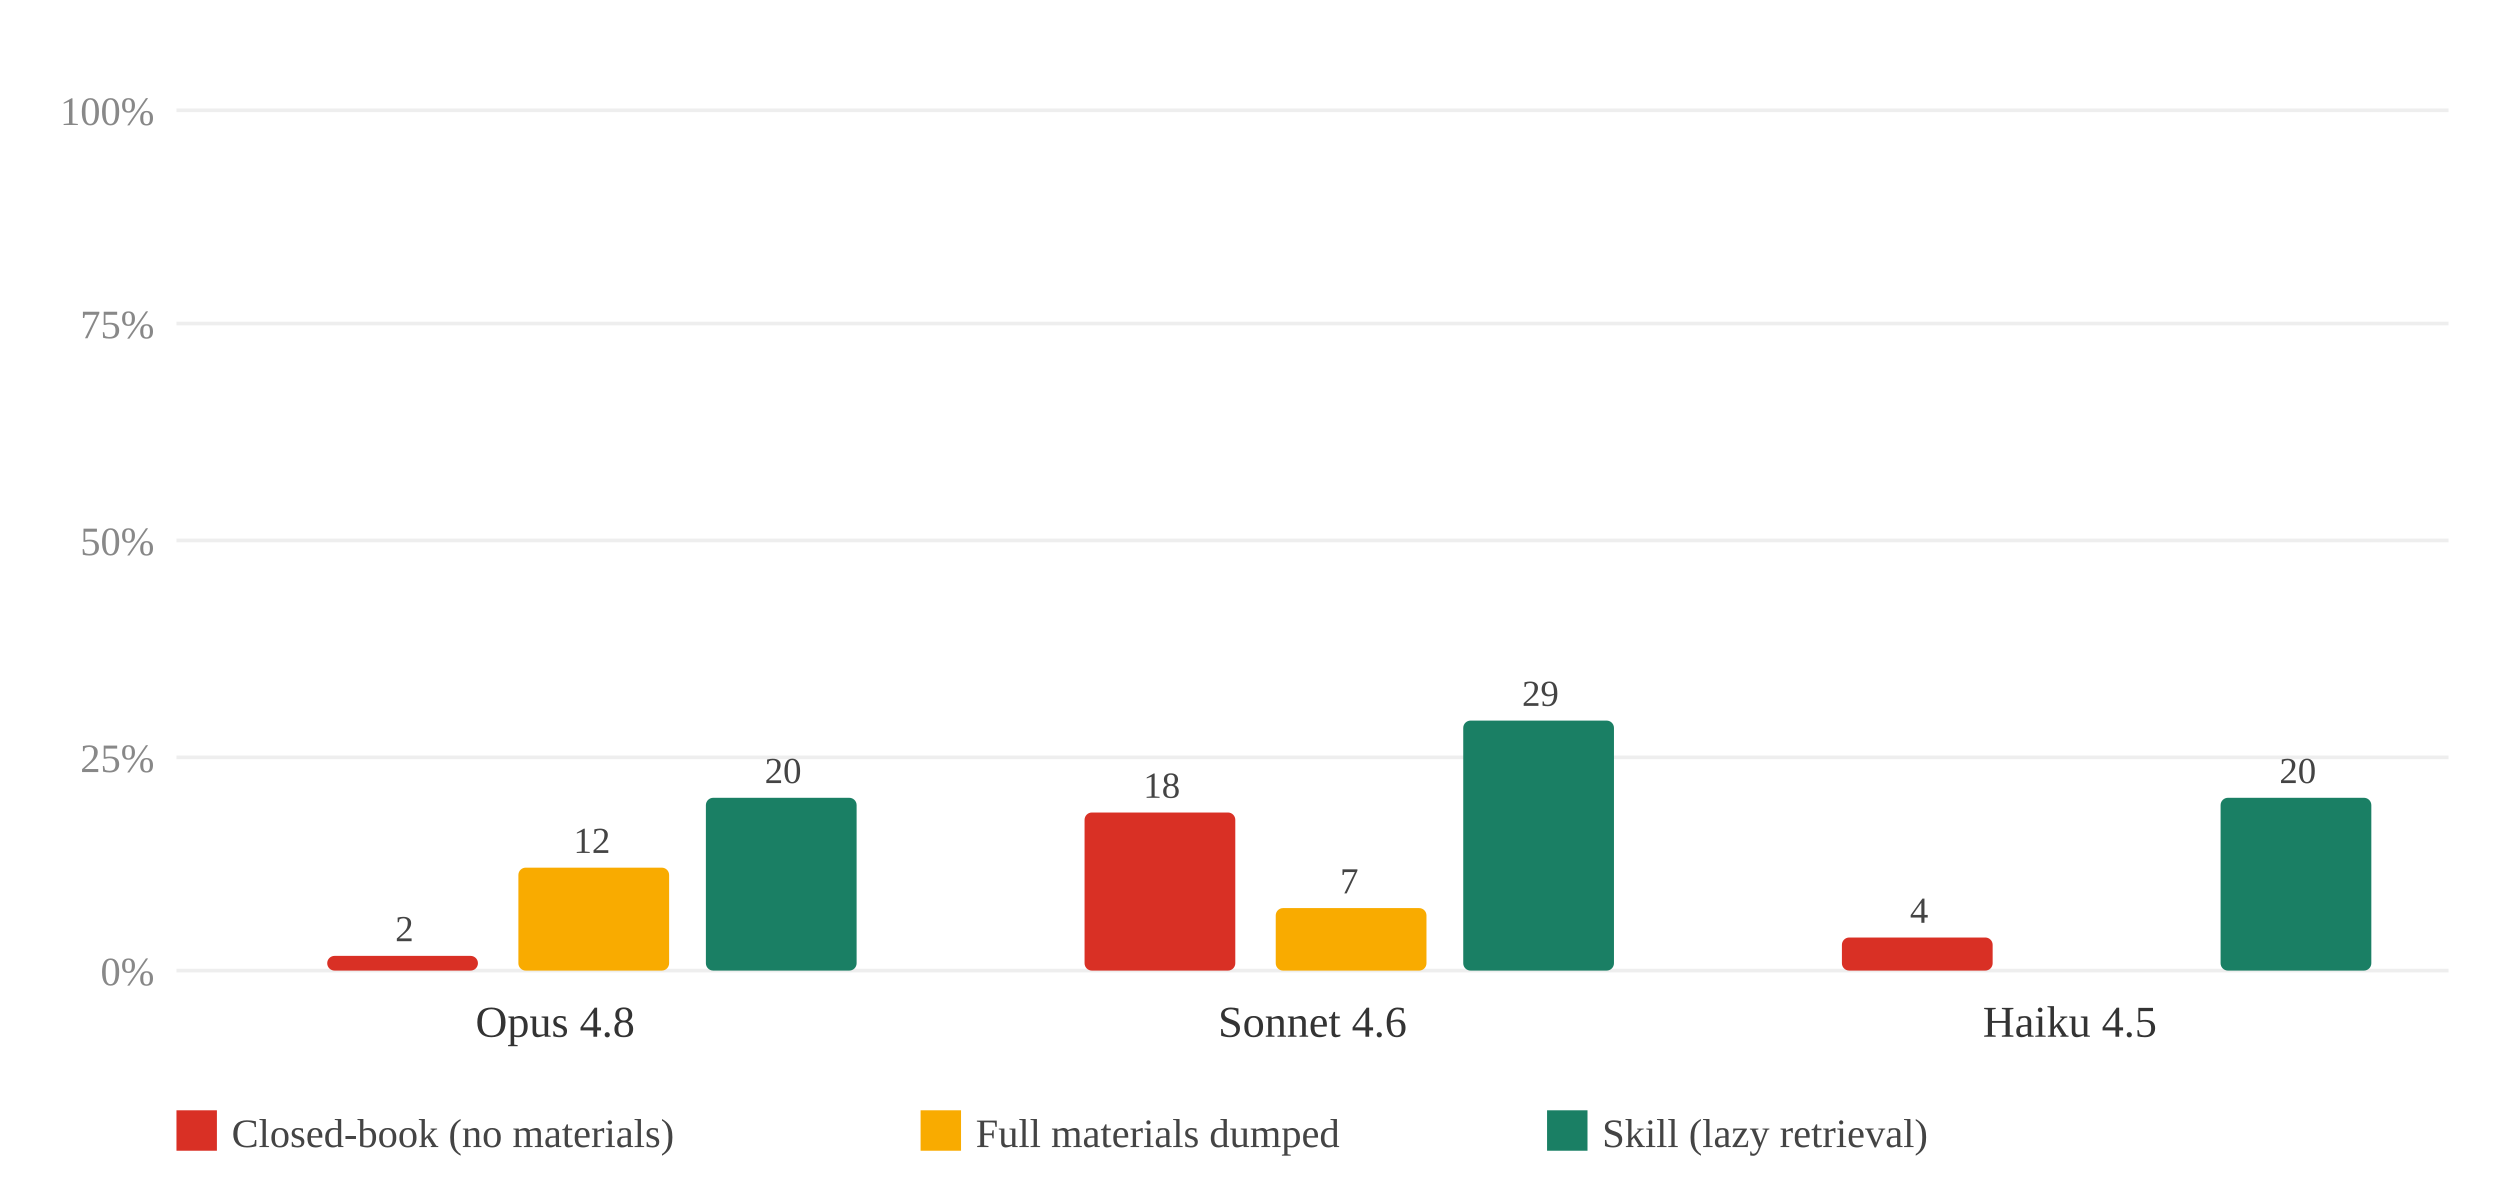
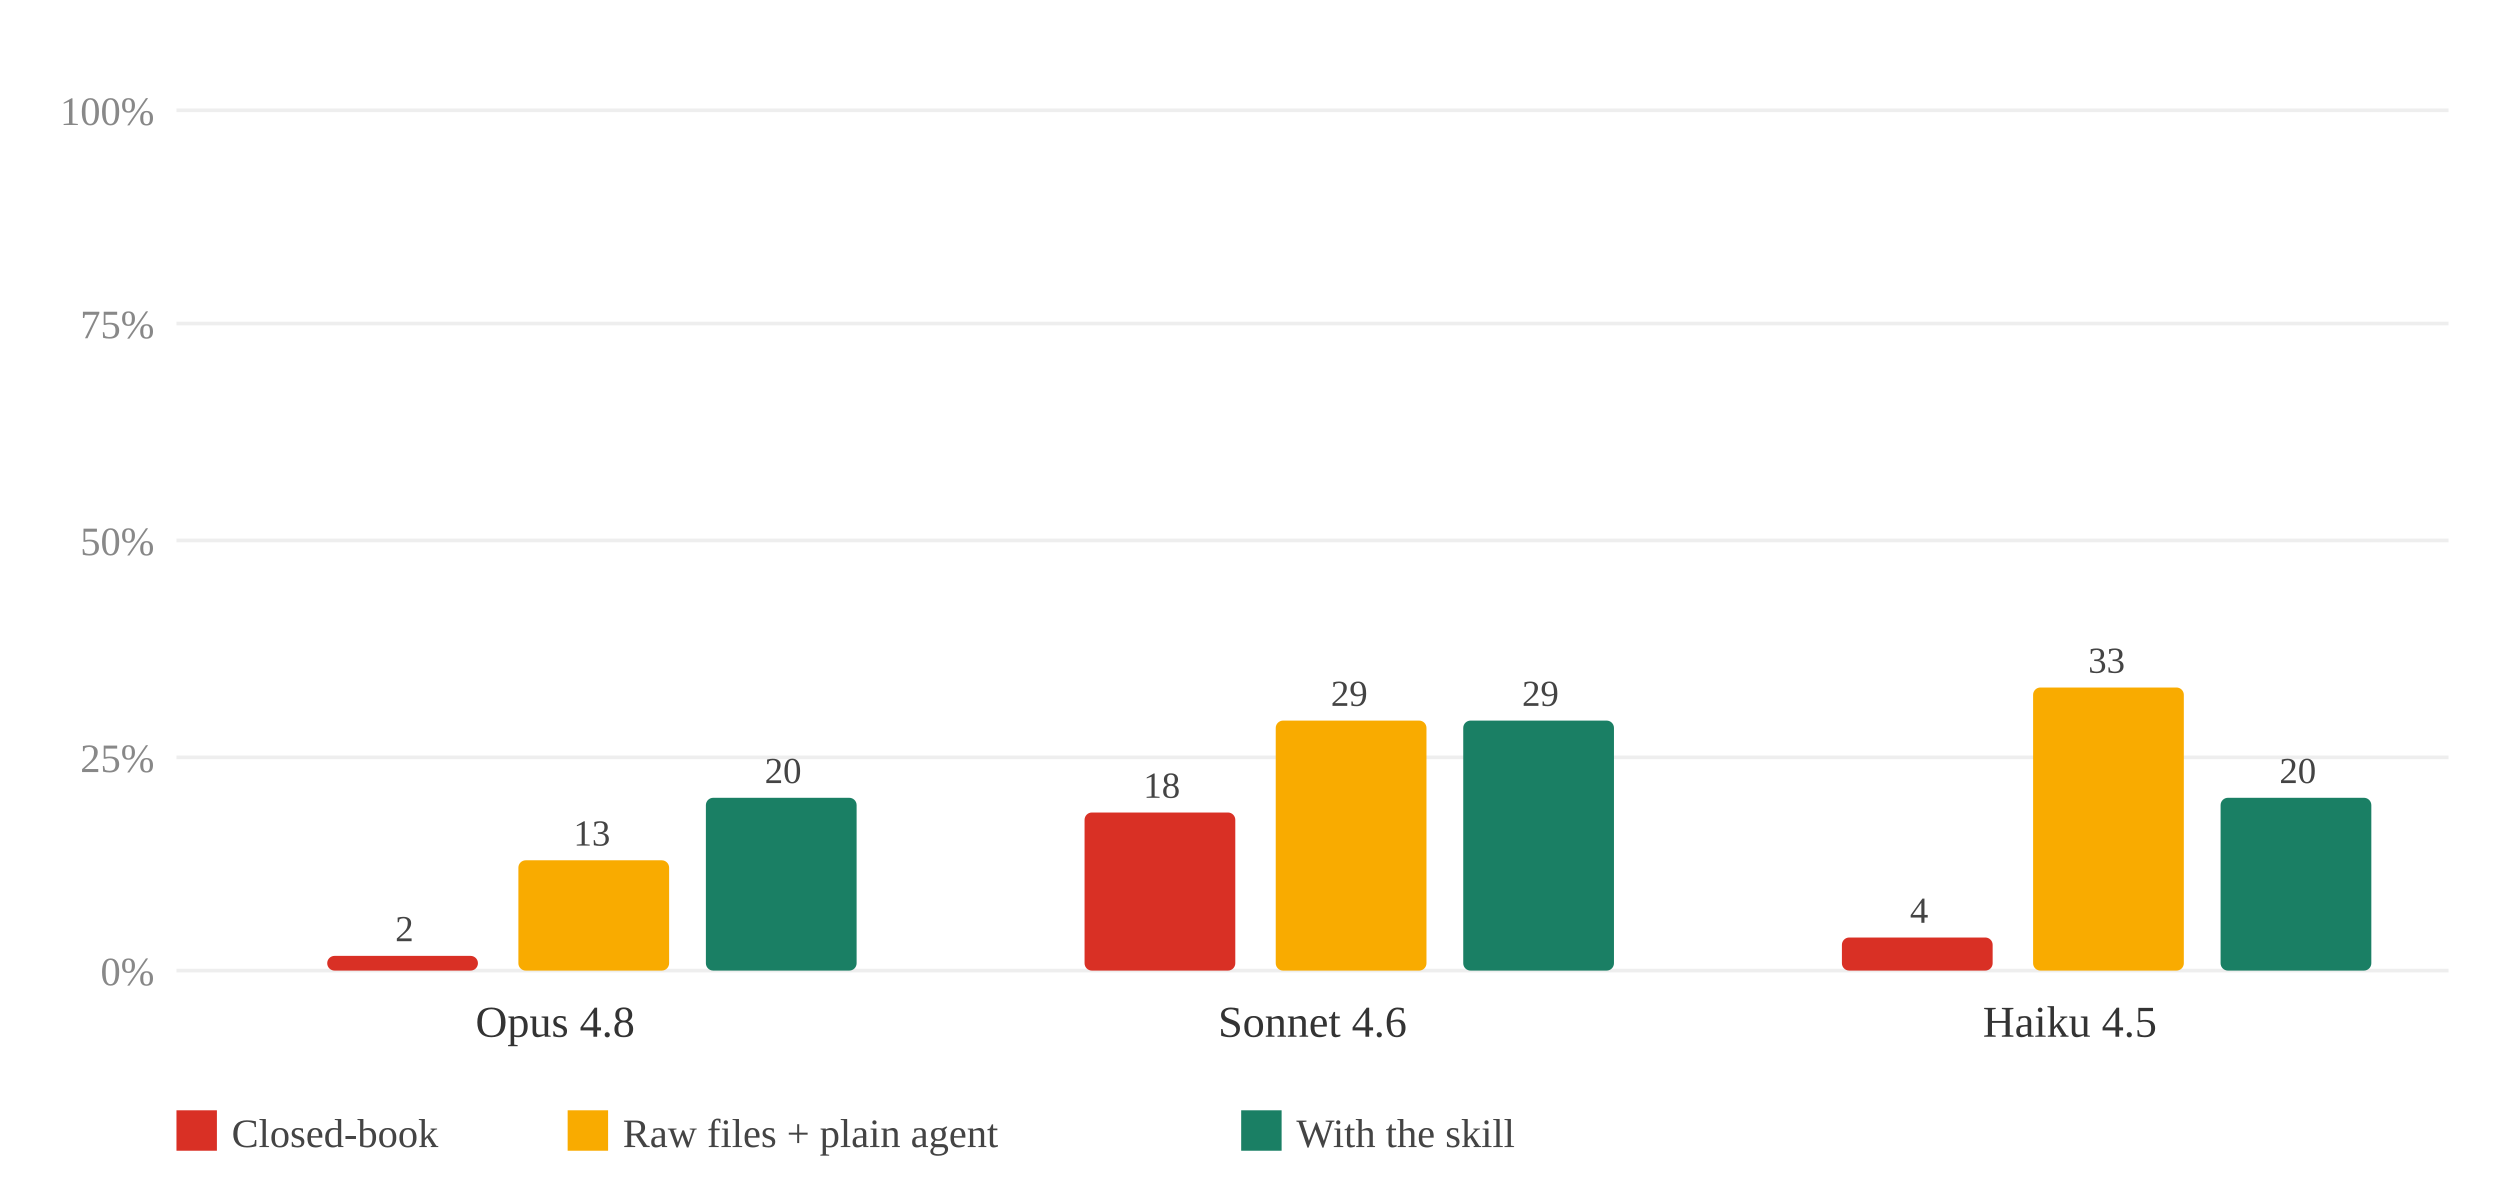
<svg xmlns="http://www.w3.org/2000/svg" viewBox="0 0 680 320" role="img">
  <line x1="48" y1="264" x2="666" y2="264" stroke="#eee" />
  <text x="42" y="268" font-size="11" fill="#888" text-anchor="end">0%</text>
  <line x1="48" y1="206" x2="666" y2="206" stroke="#eee" />
  <text x="42" y="210" font-size="11" fill="#888" text-anchor="end">25%</text>
  <line x1="48" y1="147" x2="666" y2="147" stroke="#eee" />
  <text x="42" y="151" font-size="11" fill="#888" text-anchor="end">50%</text>
  <line x1="48" y1="88" x2="666" y2="88" stroke="#eee" />
  <text x="42" y="92" font-size="11" fill="#888" text-anchor="end">75%</text>
  <line x1="48" y1="30" x2="666" y2="30" stroke="#eee" />
  <text x="42" y="34" font-size="11" fill="#888" text-anchor="end">100%</text>
  <rect x="89" y="260" width="41" height="4" fill="#d93025" rx="2" />
  <text x="110" y="256" font-size="10" fill="#444" text-anchor="middle">2</text>
-   <rect x="141" y="236" width="41" height="28" fill="#f9ab00" rx="2" />
-   <text x="161" y="232" font-size="10" fill="#444" text-anchor="middle">12</text>
+   <rect x="141" y="234" width="41" height="30" fill="#f9ab00" rx="2" />
+   <text x="161" y="230" font-size="10" fill="#444" text-anchor="middle">13</text>
  <rect x="192" y="217" width="41" height="47" fill="#1a7f64" rx="2" />
  <text x="213" y="213" font-size="10" fill="#444" text-anchor="middle">20</text>
  <text x="151" y="282" font-size="12" fill="#333" text-anchor="middle">Opus 4.8</text>
  <rect x="295" y="221" width="41" height="43" fill="#d93025" rx="2" />
  <text x="316" y="217" font-size="10" fill="#444" text-anchor="middle">18</text>
-   <rect x="347" y="247" width="41" height="17" fill="#f9ab00" rx="2" />
-   <text x="367" y="243" font-size="10" fill="#444" text-anchor="middle">7</text>
+   <rect x="347" y="196" width="41" height="68" fill="#f9ab00" rx="2" />
+   <text x="367" y="192" font-size="10" fill="#444" text-anchor="middle">29</text>
  <rect x="398" y="196" width="41" height="68" fill="#1a7f64" rx="2" />
  <text x="419" y="192" font-size="10" fill="#444" text-anchor="middle">29</text>
  <text x="357" y="282" font-size="12" fill="#333" text-anchor="middle">Sonnet 4.6</text>
  <rect x="501" y="255" width="41" height="9" fill="#d93025" rx="2" />
  <text x="522" y="251" font-size="10" fill="#444" text-anchor="middle">4</text>
+   <rect x="553" y="187" width="41" height="77" fill="#f9ab00" rx="2" />
+   <text x="573" y="183" font-size="10" fill="#444" text-anchor="middle">33</text>
  <rect x="604" y="217" width="41" height="47" fill="#1a7f64" rx="2" />
  <text x="625" y="213" font-size="10" fill="#444" text-anchor="middle">20</text>
  <text x="563" y="282" font-size="12" fill="#333" text-anchor="middle">Haiku 4.5</text>
  <rect x="48" y="302" width="11" height="11" fill="#d93025" />
-   <text x="63" y="312" font-size="11" fill="#444">Closed-book (no materials)</text>
-   <rect x="250.4" y="302" width="11" height="11" fill="#f9ab00" />
-   <text x="265.4" y="312" font-size="11" fill="#444">Full materials dumped</text>
-   <rect x="420.8" y="302" width="11" height="11" fill="#1a7f64" />
-   <text x="435.8" y="312" font-size="11" fill="#444">Skill (lazy retrieval)</text>
+   <text x="63" y="312" font-size="11" fill="#444">Closed-book</text>
+   <rect x="154.4" y="302" width="11" height="11" fill="#f9ab00" />
+   <text x="169.4" y="312" font-size="11" fill="#444">Raw files + plain agent</text>
+   <rect x="337.6" y="302" width="11" height="11" fill="#1a7f64" />
+   <text x="352.6" y="312" font-size="11" fill="#444">With the skill</text>
</svg>
